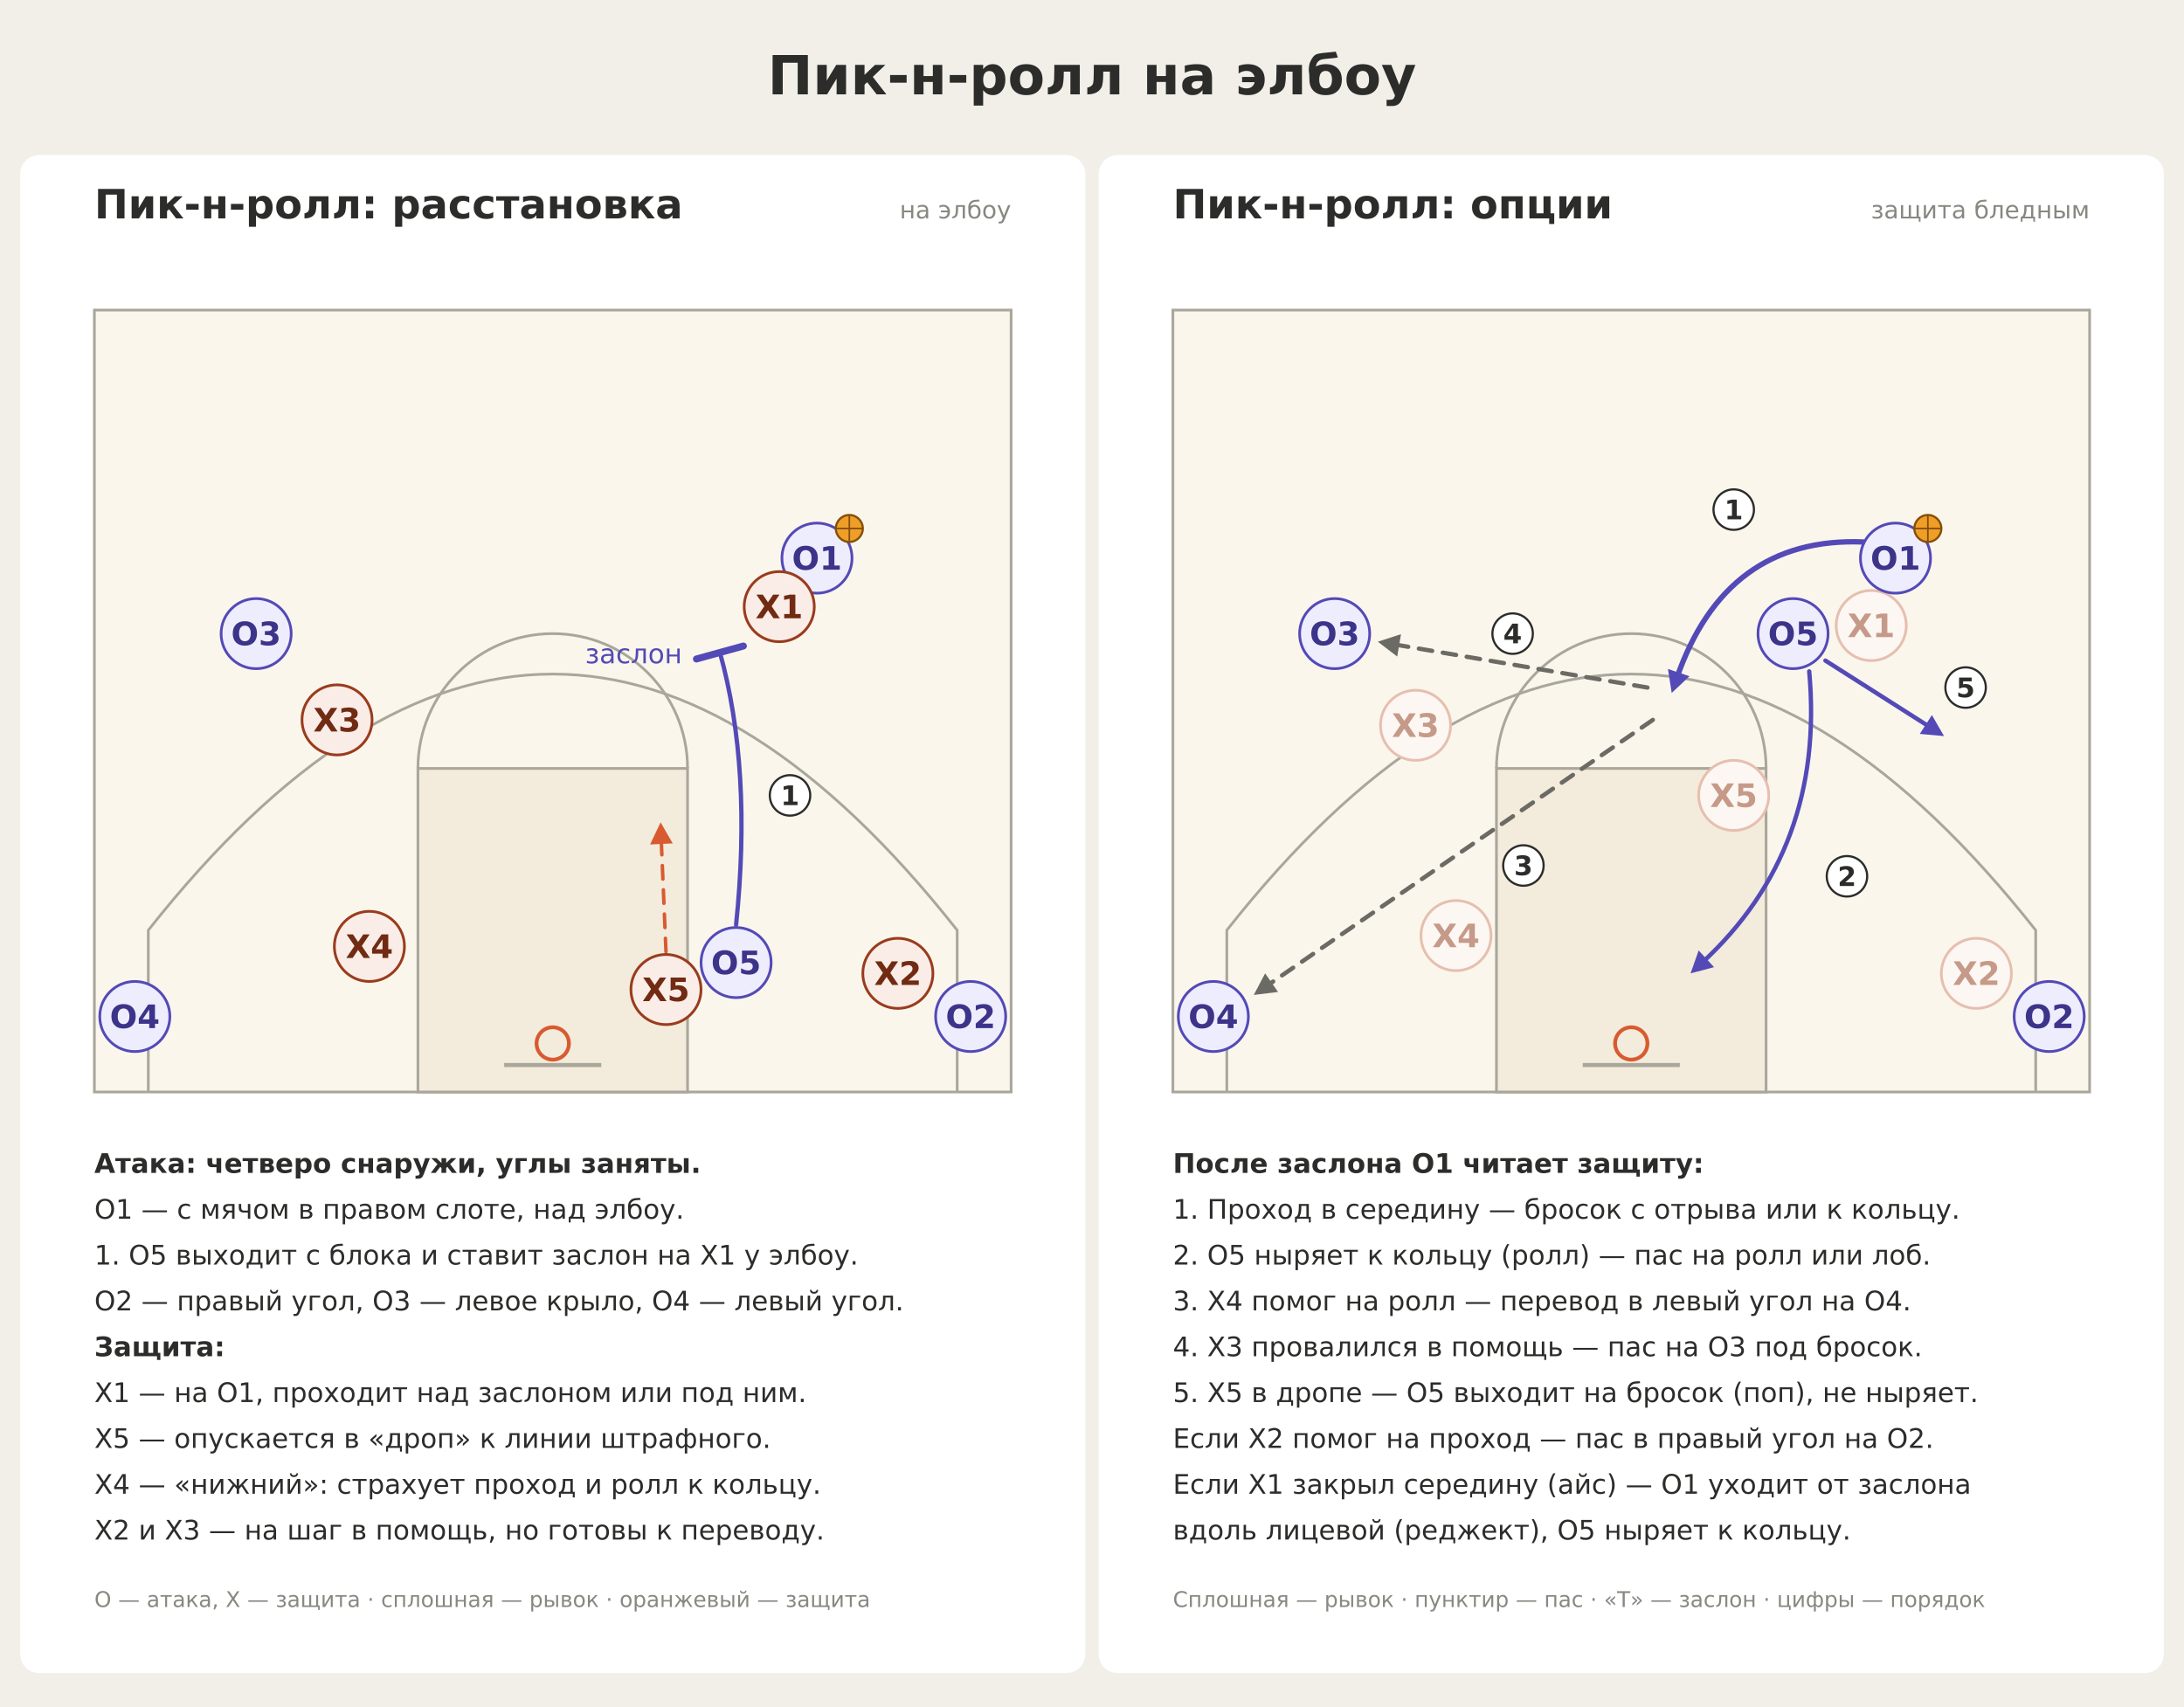
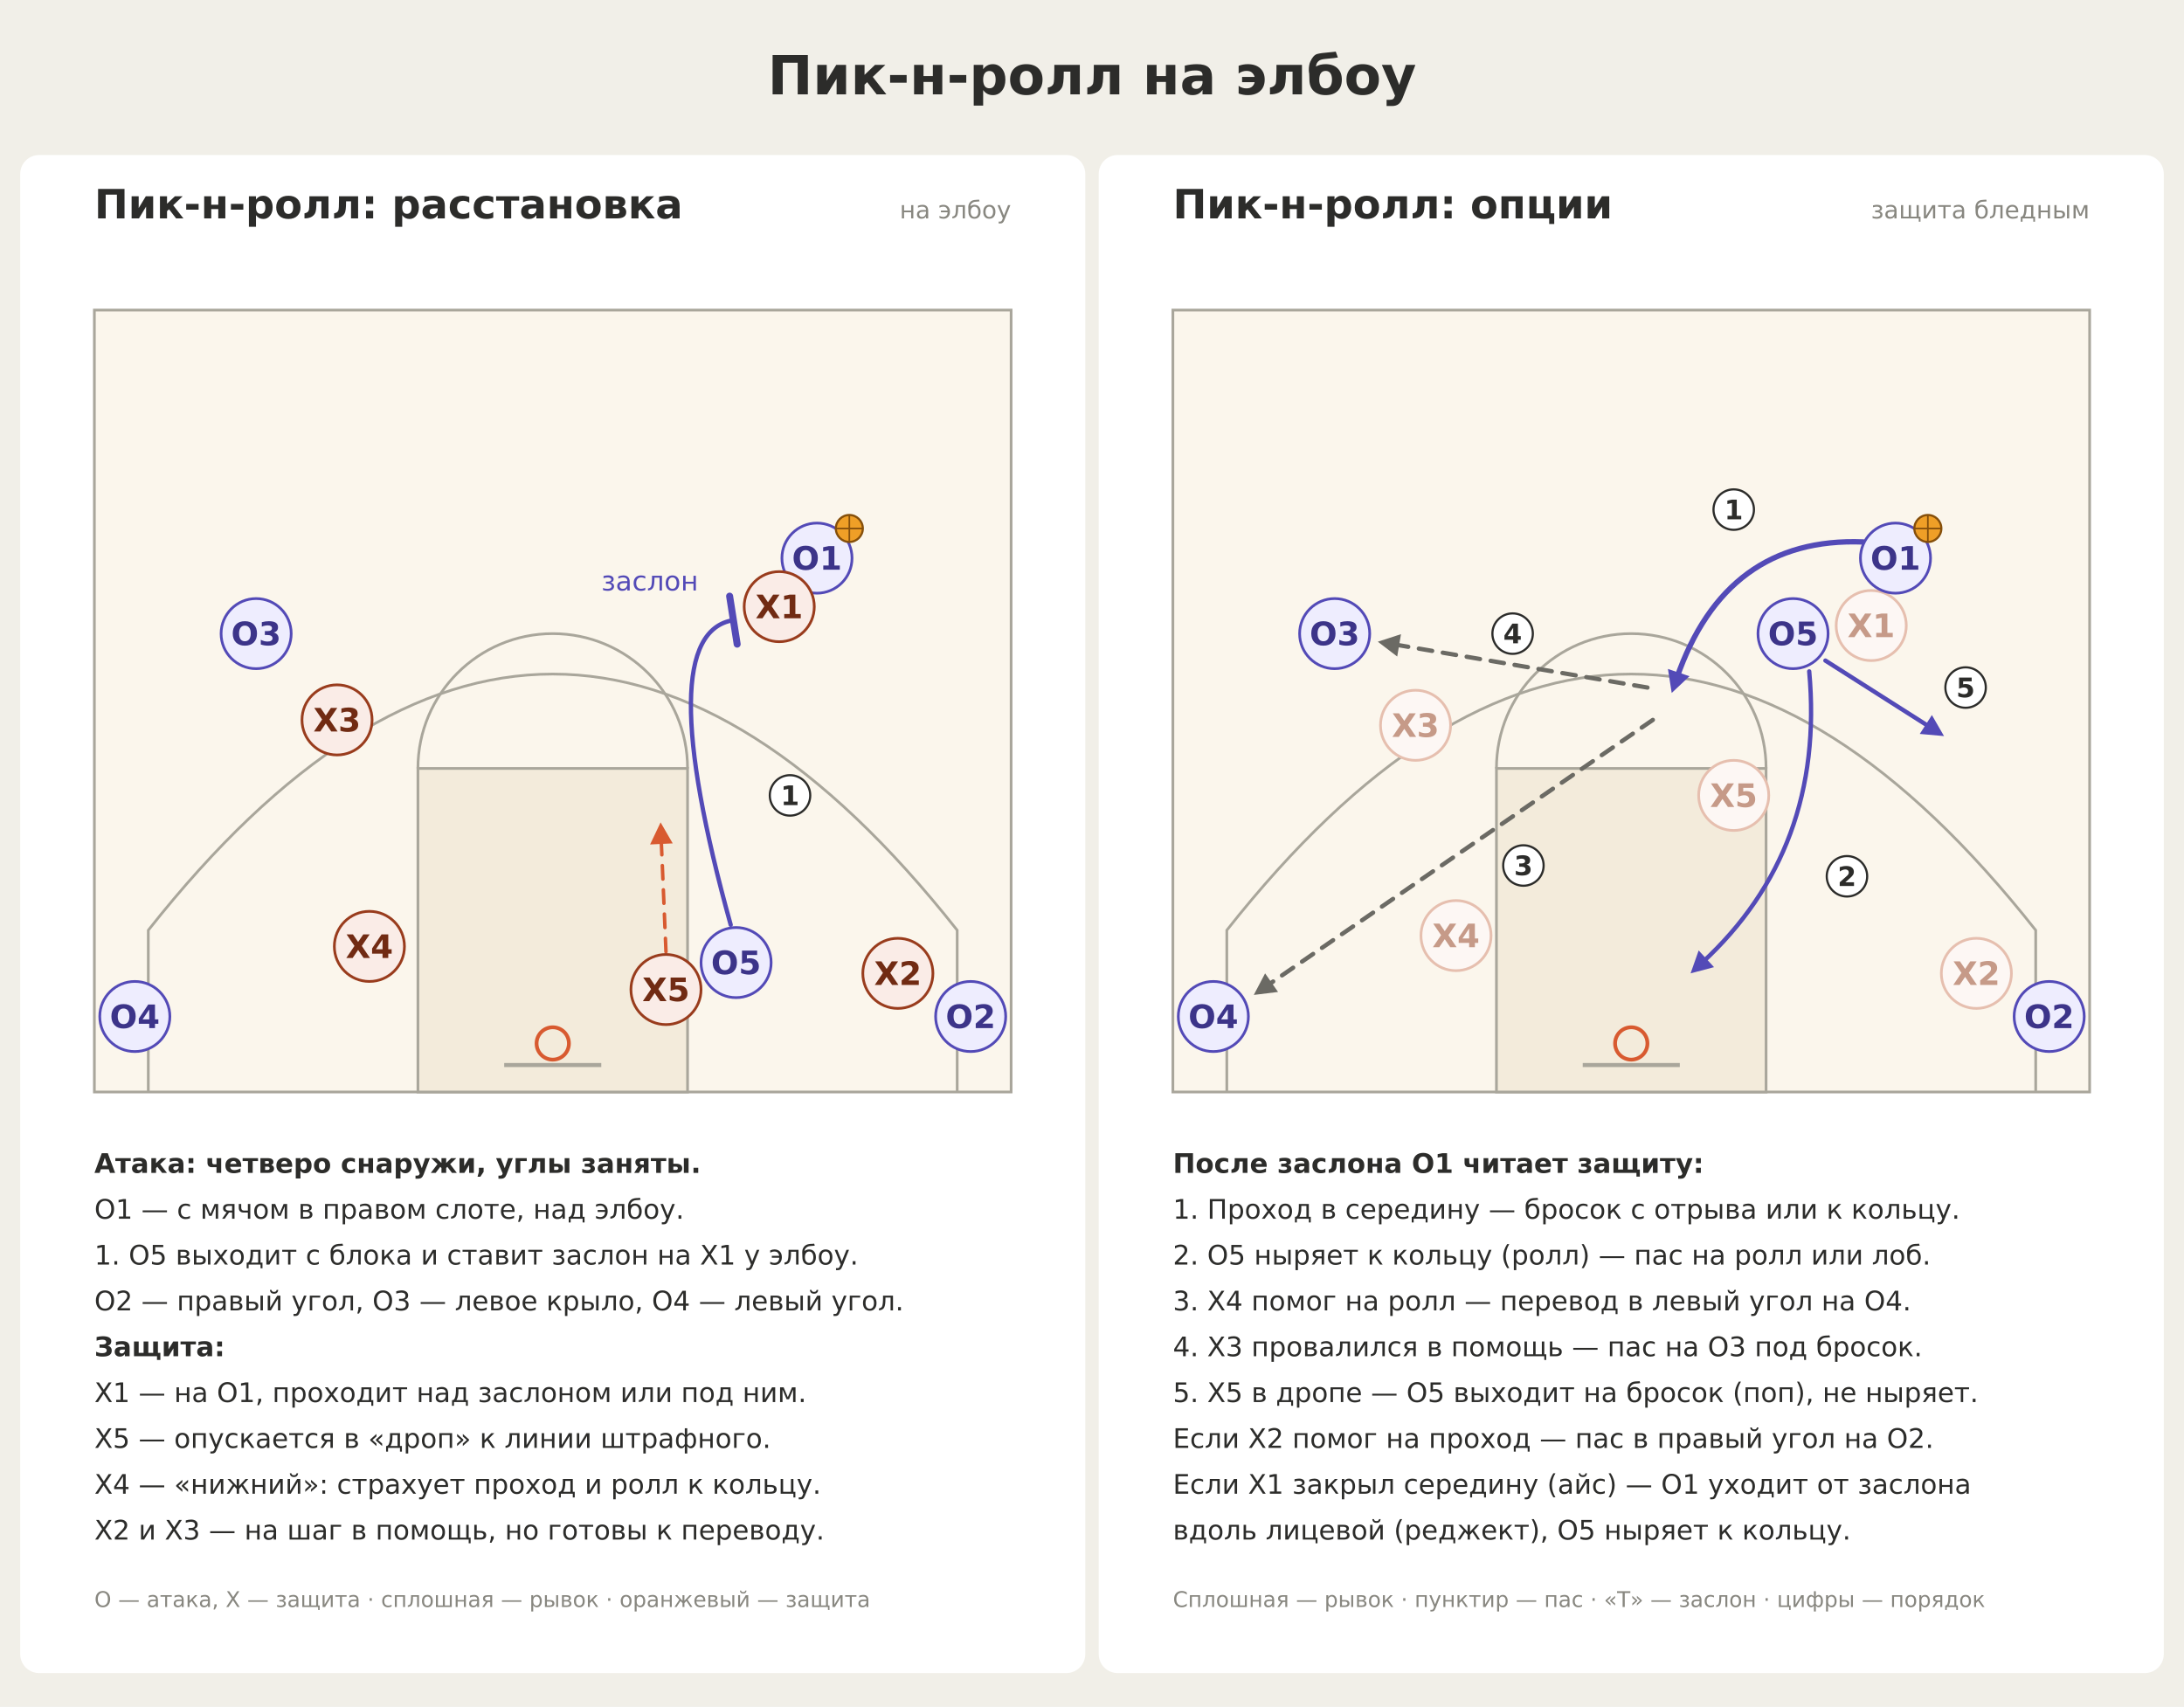
<svg xmlns="http://www.w3.org/2000/svg" width="1620" height="1266" viewBox="0 0 1620 1266">
  <rect width="1620" height="1266" fill="#F1EFE8" />
  <text x="810.0" y="70" text-anchor="middle" font-family="DejaVu Sans, Arial, sans-serif" font-size="40" font-weight="bold" fill="#2C2C2A">Пик-н-ролл на элбоу</text>
  <g transform="translate(10 110)">
    <rect x="5" y="5" width="790" height="1126" rx="14" fill="#FFFFFF" />
    <text x="60" y="52" font-family="DejaVu Sans, Arial, sans-serif" font-size="30" font-weight="bold" fill="#2C2C2A">Пик-н-ролл: расстановка</text>
    <text x="740" y="52" text-anchor="end" font-family="DejaVu Sans, Arial, sans-serif" font-size="18" fill="#888780">на элбоу</text>
    <g transform="translate(20 80) scale(2)">
      <rect x="20" y="20" width="340" height="290" fill="#FBF6EC" stroke="#A9A69B" stroke-width="1" />
      <rect x="140" y="190" width="100" height="120" fill="#F3EBDB" stroke="#A9A69B" stroke-width="1" />
      <path d="M140 190 A50 50 0 0 1 240 190" fill="none" stroke="#A9A69B" stroke-width="1" />
      <path d="M40 310 L40 250 Q190 60 340 250 L340 310" fill="none" stroke="#A9A69B" stroke-width="1" />
      <line x1="172" y1="300" x2="208" y2="300" stroke="#A9A69B" stroke-width="1.5" />
      <circle cx="190" cy="292" r="6" fill="none" stroke="#D85A30" stroke-width="1.4" />
-       <path d="M258 248 Q264 190 252.0 147.0" fill="none" stroke="#534AB7" stroke-width="1.6" stroke-linecap="round" />
-       <line x1="260.7" y1="144.6" x2="243.3" y2="149.4" stroke="#534AB7" stroke-width="2.6" stroke-linecap="round" />
+       <path d="M256 248 Q226 140 257.0 135.0" fill="none" stroke="#534AB7" stroke-width="1.6" stroke-linecap="round" />
+       <line x1="258.4" y1="143.9" x2="255.6" y2="126.1" stroke="#534AB7" stroke-width="2.6" stroke-linecap="round" />
      <path d="M232 258 L230.2 215.6" fill="none" stroke="#D85A30" stroke-width="1.3" stroke-linecap="round" stroke-dasharray="5 4" />
      <polygon points="230.0,210.0 234.5,217.8 226.1,218.2" fill="#D85A30" />
      <circle cx="288" cy="112" r="13" fill="#EEEDFE" stroke="#534AB7" stroke-width="1" />
      <text x="288" y="116.3" text-anchor="middle" font-family="DejaVu Sans, Arial, sans-serif" font-size="12" font-weight="bold" fill="#3C3489">O1</text>
      <circle cx="300" cy="101" r="5" fill="#EF9F27" stroke="#854F0B" stroke-width="0.8" />
      <path d="M295 101 L305 101 M300 96 L300 106" stroke="#854F0B" stroke-width="0.6" />
      <circle cx="274" cy="130" r="13" fill="#FAECE7" stroke="#993C1D" stroke-width="1" />
      <text x="274" y="134.3" text-anchor="middle" font-family="DejaVu Sans, Arial, sans-serif" font-size="12" font-weight="bold" fill="#712B13">X1</text>
      <circle cx="258" cy="262" r="13" fill="#EEEDFE" stroke="#534AB7" stroke-width="1" />
      <text x="258" y="266.3" text-anchor="middle" font-family="DejaVu Sans, Arial, sans-serif" font-size="12" font-weight="bold" fill="#3C3489">O5</text>
      <circle cx="232" cy="272" r="13" fill="#FAECE7" stroke="#993C1D" stroke-width="1" />
      <text x="232" y="276.3" text-anchor="middle" font-family="DejaVu Sans, Arial, sans-serif" font-size="12" font-weight="bold" fill="#712B13">X5</text>
      <circle cx="345" cy="282" r="13" fill="#EEEDFE" stroke="#534AB7" stroke-width="1" />
      <text x="345" y="286.3" text-anchor="middle" font-family="DejaVu Sans, Arial, sans-serif" font-size="12" font-weight="bold" fill="#3C3489">O2</text>
      <circle cx="318" cy="266" r="13" fill="#FAECE7" stroke="#993C1D" stroke-width="1" />
      <text x="318" y="270.3" text-anchor="middle" font-family="DejaVu Sans, Arial, sans-serif" font-size="12" font-weight="bold" fill="#712B13">X2</text>
      <circle cx="80" cy="140" r="13" fill="#EEEDFE" stroke="#534AB7" stroke-width="1" />
      <text x="80" y="144.3" text-anchor="middle" font-family="DejaVu Sans, Arial, sans-serif" font-size="12" font-weight="bold" fill="#3C3489">O3</text>
      <circle cx="110" cy="172" r="13" fill="#FAECE7" stroke="#993C1D" stroke-width="1" />
      <text x="110" y="176.3" text-anchor="middle" font-family="DejaVu Sans, Arial, sans-serif" font-size="12" font-weight="bold" fill="#712B13">X3</text>
      <circle cx="35" cy="282" r="13" fill="#EEEDFE" stroke="#534AB7" stroke-width="1" />
      <text x="35" y="286.3" text-anchor="middle" font-family="DejaVu Sans, Arial, sans-serif" font-size="12" font-weight="bold" fill="#3C3489">O4</text>
      <circle cx="122" cy="256" r="13" fill="#FAECE7" stroke="#993C1D" stroke-width="1" />
      <text x="122" y="260.3" text-anchor="middle" font-family="DejaVu Sans, Arial, sans-serif" font-size="12" font-weight="bold" fill="#712B13">X4</text>
      <circle cx="278" cy="200" r="7.5" fill="#FFFFFF" stroke="#2C2C2A" stroke-width="0.8" />
      <text x="278" y="203.6" text-anchor="middle" font-family="DejaVu Sans, Arial, sans-serif" font-size="10" font-weight="bold" fill="#2C2C2A">1</text>
-       <text x="238" y="151" text-anchor="end" font-family="DejaVu Sans, Arial, sans-serif" font-size="10" fill="#534AB7">заслон</text>
+       <text x="244" y="124" text-anchor="end" font-family="DejaVu Sans, Arial, sans-serif" font-size="10" fill="#534AB7">заслон</text>
    </g>
    <text x="60" y="760" font-family="DejaVu Sans, Arial, sans-serif" font-size="20" font-weight="bold" fill="#2C2C2A">Атака: четверо снаружи, углы заняты.</text>
    <text x="60" y="794" font-family="DejaVu Sans, Arial, sans-serif" font-size="20" fill="#2C2C2A">O1 — с мячом в правом слоте, над элбоу.</text>
    <text x="60" y="828" font-family="DejaVu Sans, Arial, sans-serif" font-size="20" fill="#2C2C2A">1. O5 выходит с блока и ставит заслон на X1 у элбоу.</text>
    <text x="60" y="862" font-family="DejaVu Sans, Arial, sans-serif" font-size="20" fill="#2C2C2A">O2 — правый угол, O3 — левое крыло, O4 — левый угол.</text>
    <text x="60" y="896" font-family="DejaVu Sans, Arial, sans-serif" font-size="20" font-weight="bold" fill="#2C2C2A">Защита:</text>
    <text x="60" y="930" font-family="DejaVu Sans, Arial, sans-serif" font-size="20" fill="#2C2C2A">X1 — на O1, проходит над заслоном или под ним.</text>
    <text x="60" y="964" font-family="DejaVu Sans, Arial, sans-serif" font-size="20" fill="#2C2C2A">X5 — опускается в «дроп» к линии штрафного.</text>
    <text x="60" y="998" font-family="DejaVu Sans, Arial, sans-serif" font-size="20" fill="#2C2C2A">X4 — «нижний»: страхует проход и ролл к кольцу.</text>
    <text x="60" y="1032" font-family="DejaVu Sans, Arial, sans-serif" font-size="20" fill="#2C2C2A">X2 и X3 — на шаг в помощь, но готовы к переводу.</text>
    <text x="60" y="1082" font-family="DejaVu Sans, Arial, sans-serif" font-size="16" fill="#888780">O — атака, X — защита · сплошная — рывок · оранжевый — защита</text>
  </g>
  <g transform="translate(810 110)">
    <rect x="5" y="5" width="790" height="1126" rx="14" fill="#FFFFFF" />
    <text x="60" y="52" font-family="DejaVu Sans, Arial, sans-serif" font-size="30" font-weight="bold" fill="#2C2C2A">Пик-н-ролл: опции</text>
    <text x="740" y="52" text-anchor="end" font-family="DejaVu Sans, Arial, sans-serif" font-size="18" fill="#888780">защита бледным</text>
    <g transform="translate(20 80) scale(2)">
      <rect x="20" y="20" width="340" height="290" fill="#FBF6EC" stroke="#A9A69B" stroke-width="1" />
      <rect x="140" y="190" width="100" height="120" fill="#F3EBDB" stroke="#A9A69B" stroke-width="1" />
      <path d="M140 190 A50 50 0 0 1 240 190" fill="none" stroke="#A9A69B" stroke-width="1" />
      <path d="M40 310 L40 250 Q190 60 340 250 L340 310" fill="none" stroke="#A9A69B" stroke-width="1" />
      <line x1="172" y1="300" x2="208" y2="300" stroke="#A9A69B" stroke-width="1.5" />
      <circle cx="190" cy="292" r="6" fill="none" stroke="#D85A30" stroke-width="1.4" />
      <path d="M276 106 Q225 104 206.8 156.7" fill="none" stroke="#534AB7" stroke-width="2" stroke-linecap="round" />
      <polygon points="205.0,162.0 203.6,153.1 211.6,155.8" fill="#534AB7" />
      <path d="M256 154 Q262 220 216.1 262.2" fill="none" stroke="#534AB7" stroke-width="1.6" stroke-linecap="round" />
      <polygon points="212.0,266.0 215.0,257.5 220.7,263.7" fill="#534AB7" />
      <path d="M262 150 L301.3 175.0" fill="none" stroke="#534AB7" stroke-width="1.6" stroke-linecap="round" />
      <polygon points="306.0,178.0 297.0,177.2 301.5,170.2" fill="#534AB7" />
      <path d="M198 172 L54.6 270.8" fill="none" stroke="#6B6A64" stroke-width="1.6" stroke-linecap="round" stroke-dasharray="5 4" />
      <polygon points="50.0,274.0 54.2,266.0 59.0,272.9" fill="#6B6A64" />
      <path d="M196 160 L101.5 143.9" fill="none" stroke="#6B6A64" stroke-width="1.6" stroke-linecap="round" stroke-dasharray="5 4" />
      <polygon points="96.0,143.0 104.6,140.2 103.2,148.5" fill="#6B6A64" />
      <circle cx="279" cy="137" r="13" fill="#FDF7F4" stroke="#E6BFAF" stroke-width="1" />
      <text x="279" y="141.3" text-anchor="middle" font-family="DejaVu Sans, Arial, sans-serif" font-size="12" font-weight="bold" fill="#C69A88">X1</text>
      <circle cx="228" cy="200" r="13" fill="#FDF7F4" stroke="#E6BFAF" stroke-width="1" />
      <text x="228" y="204.3" text-anchor="middle" font-family="DejaVu Sans, Arial, sans-serif" font-size="12" font-weight="bold" fill="#C69A88">X5</text>
      <circle cx="318" cy="266" r="13" fill="#FDF7F4" stroke="#E6BFAF" stroke-width="1" />
      <text x="318" y="270.3" text-anchor="middle" font-family="DejaVu Sans, Arial, sans-serif" font-size="12" font-weight="bold" fill="#C69A88">X2</text>
      <circle cx="110" cy="174" r="13" fill="#FDF7F4" stroke="#E6BFAF" stroke-width="1" />
      <text x="110" y="178.3" text-anchor="middle" font-family="DejaVu Sans, Arial, sans-serif" font-size="12" font-weight="bold" fill="#C69A88">X3</text>
      <circle cx="125" cy="252" r="13" fill="#FDF7F4" stroke="#E6BFAF" stroke-width="1" />
      <text x="125" y="256.3" text-anchor="middle" font-family="DejaVu Sans, Arial, sans-serif" font-size="12" font-weight="bold" fill="#C69A88">X4</text>
      <circle cx="288" cy="112" r="13" fill="#EEEDFE" stroke="#534AB7" stroke-width="1" />
      <text x="288" y="116.3" text-anchor="middle" font-family="DejaVu Sans, Arial, sans-serif" font-size="12" font-weight="bold" fill="#3C3489">O1</text>
      <circle cx="300" cy="101" r="5" fill="#EF9F27" stroke="#854F0B" stroke-width="0.8" />
      <path d="M295 101 L305 101 M300 96 L300 106" stroke="#854F0B" stroke-width="0.6" />
      <circle cx="250" cy="140" r="13" fill="#EEEDFE" stroke="#534AB7" stroke-width="1" />
      <text x="250" y="144.3" text-anchor="middle" font-family="DejaVu Sans, Arial, sans-serif" font-size="12" font-weight="bold" fill="#3C3489">O5</text>
      <circle cx="345" cy="282" r="13" fill="#EEEDFE" stroke="#534AB7" stroke-width="1" />
      <text x="345" y="286.3" text-anchor="middle" font-family="DejaVu Sans, Arial, sans-serif" font-size="12" font-weight="bold" fill="#3C3489">O2</text>
      <circle cx="80" cy="140" r="13" fill="#EEEDFE" stroke="#534AB7" stroke-width="1" />
      <text x="80" y="144.3" text-anchor="middle" font-family="DejaVu Sans, Arial, sans-serif" font-size="12" font-weight="bold" fill="#3C3489">O3</text>
      <circle cx="35" cy="282" r="13" fill="#EEEDFE" stroke="#534AB7" stroke-width="1" />
      <text x="35" y="286.3" text-anchor="middle" font-family="DejaVu Sans, Arial, sans-serif" font-size="12" font-weight="bold" fill="#3C3489">O4</text>
      <circle cx="228" cy="94" r="7.5" fill="#FFFFFF" stroke="#2C2C2A" stroke-width="0.8" />
      <text x="228" y="97.6" text-anchor="middle" font-family="DejaVu Sans, Arial, sans-serif" font-size="10" font-weight="bold" fill="#2C2C2A">1</text>
      <circle cx="270" cy="230" r="7.5" fill="#FFFFFF" stroke="#2C2C2A" stroke-width="0.8" />
      <text x="270" y="233.6" text-anchor="middle" font-family="DejaVu Sans, Arial, sans-serif" font-size="10" font-weight="bold" fill="#2C2C2A">2</text>
      <circle cx="150" cy="226" r="7.5" fill="#FFFFFF" stroke="#2C2C2A" stroke-width="0.8" />
      <text x="150" y="229.6" text-anchor="middle" font-family="DejaVu Sans, Arial, sans-serif" font-size="10" font-weight="bold" fill="#2C2C2A">3</text>
      <circle cx="146" cy="140" r="7.5" fill="#FFFFFF" stroke="#2C2C2A" stroke-width="0.8" />
      <text x="146" y="143.6" text-anchor="middle" font-family="DejaVu Sans, Arial, sans-serif" font-size="10" font-weight="bold" fill="#2C2C2A">4</text>
      <circle cx="314" cy="160" r="7.5" fill="#FFFFFF" stroke="#2C2C2A" stroke-width="0.8" />
      <text x="314" y="163.6" text-anchor="middle" font-family="DejaVu Sans, Arial, sans-serif" font-size="10" font-weight="bold" fill="#2C2C2A">5</text>
    </g>
    <text x="60" y="760" font-family="DejaVu Sans, Arial, sans-serif" font-size="20" font-weight="bold" fill="#2C2C2A">После заслона O1 читает защиту:</text>
    <text x="60" y="794" font-family="DejaVu Sans, Arial, sans-serif" font-size="20" fill="#2C2C2A">1. Проход в середину — бросок с отрыва или к кольцу.</text>
    <text x="60" y="828" font-family="DejaVu Sans, Arial, sans-serif" font-size="20" fill="#2C2C2A">2. O5 ныряет к кольцу (ролл) — пас на ролл или лоб.</text>
    <text x="60" y="862" font-family="DejaVu Sans, Arial, sans-serif" font-size="20" fill="#2C2C2A">3. X4 помог на ролл — перевод в левый угол на O4.</text>
    <text x="60" y="896" font-family="DejaVu Sans, Arial, sans-serif" font-size="20" fill="#2C2C2A">4. X3 провалился в помощь — пас на O3 под бросок.</text>
    <text x="60" y="930" font-family="DejaVu Sans, Arial, sans-serif" font-size="20" fill="#2C2C2A">5. X5 в дропе — O5 выходит на бросок (поп), не ныряет.</text>
    <text x="60" y="964" font-family="DejaVu Sans, Arial, sans-serif" font-size="20" fill="#2C2C2A">Если X2 помог на проход — пас в правый угол на O2.</text>
    <text x="60" y="998" font-family="DejaVu Sans, Arial, sans-serif" font-size="20" fill="#2C2C2A">Если X1 закрыл середину (айс) — O1 уходит от заслона</text>
    <text x="60" y="1032" font-family="DejaVu Sans, Arial, sans-serif" font-size="20" fill="#2C2C2A">    вдоль лицевой (реджект), O5 ныряет к кольцу.</text>
    <text x="60" y="1082" font-family="DejaVu Sans, Arial, sans-serif" font-size="16" fill="#888780">Сплошная — рывок · пунктир — пас · «Т» — заслон · цифры — порядок</text>
  </g>
</svg>
